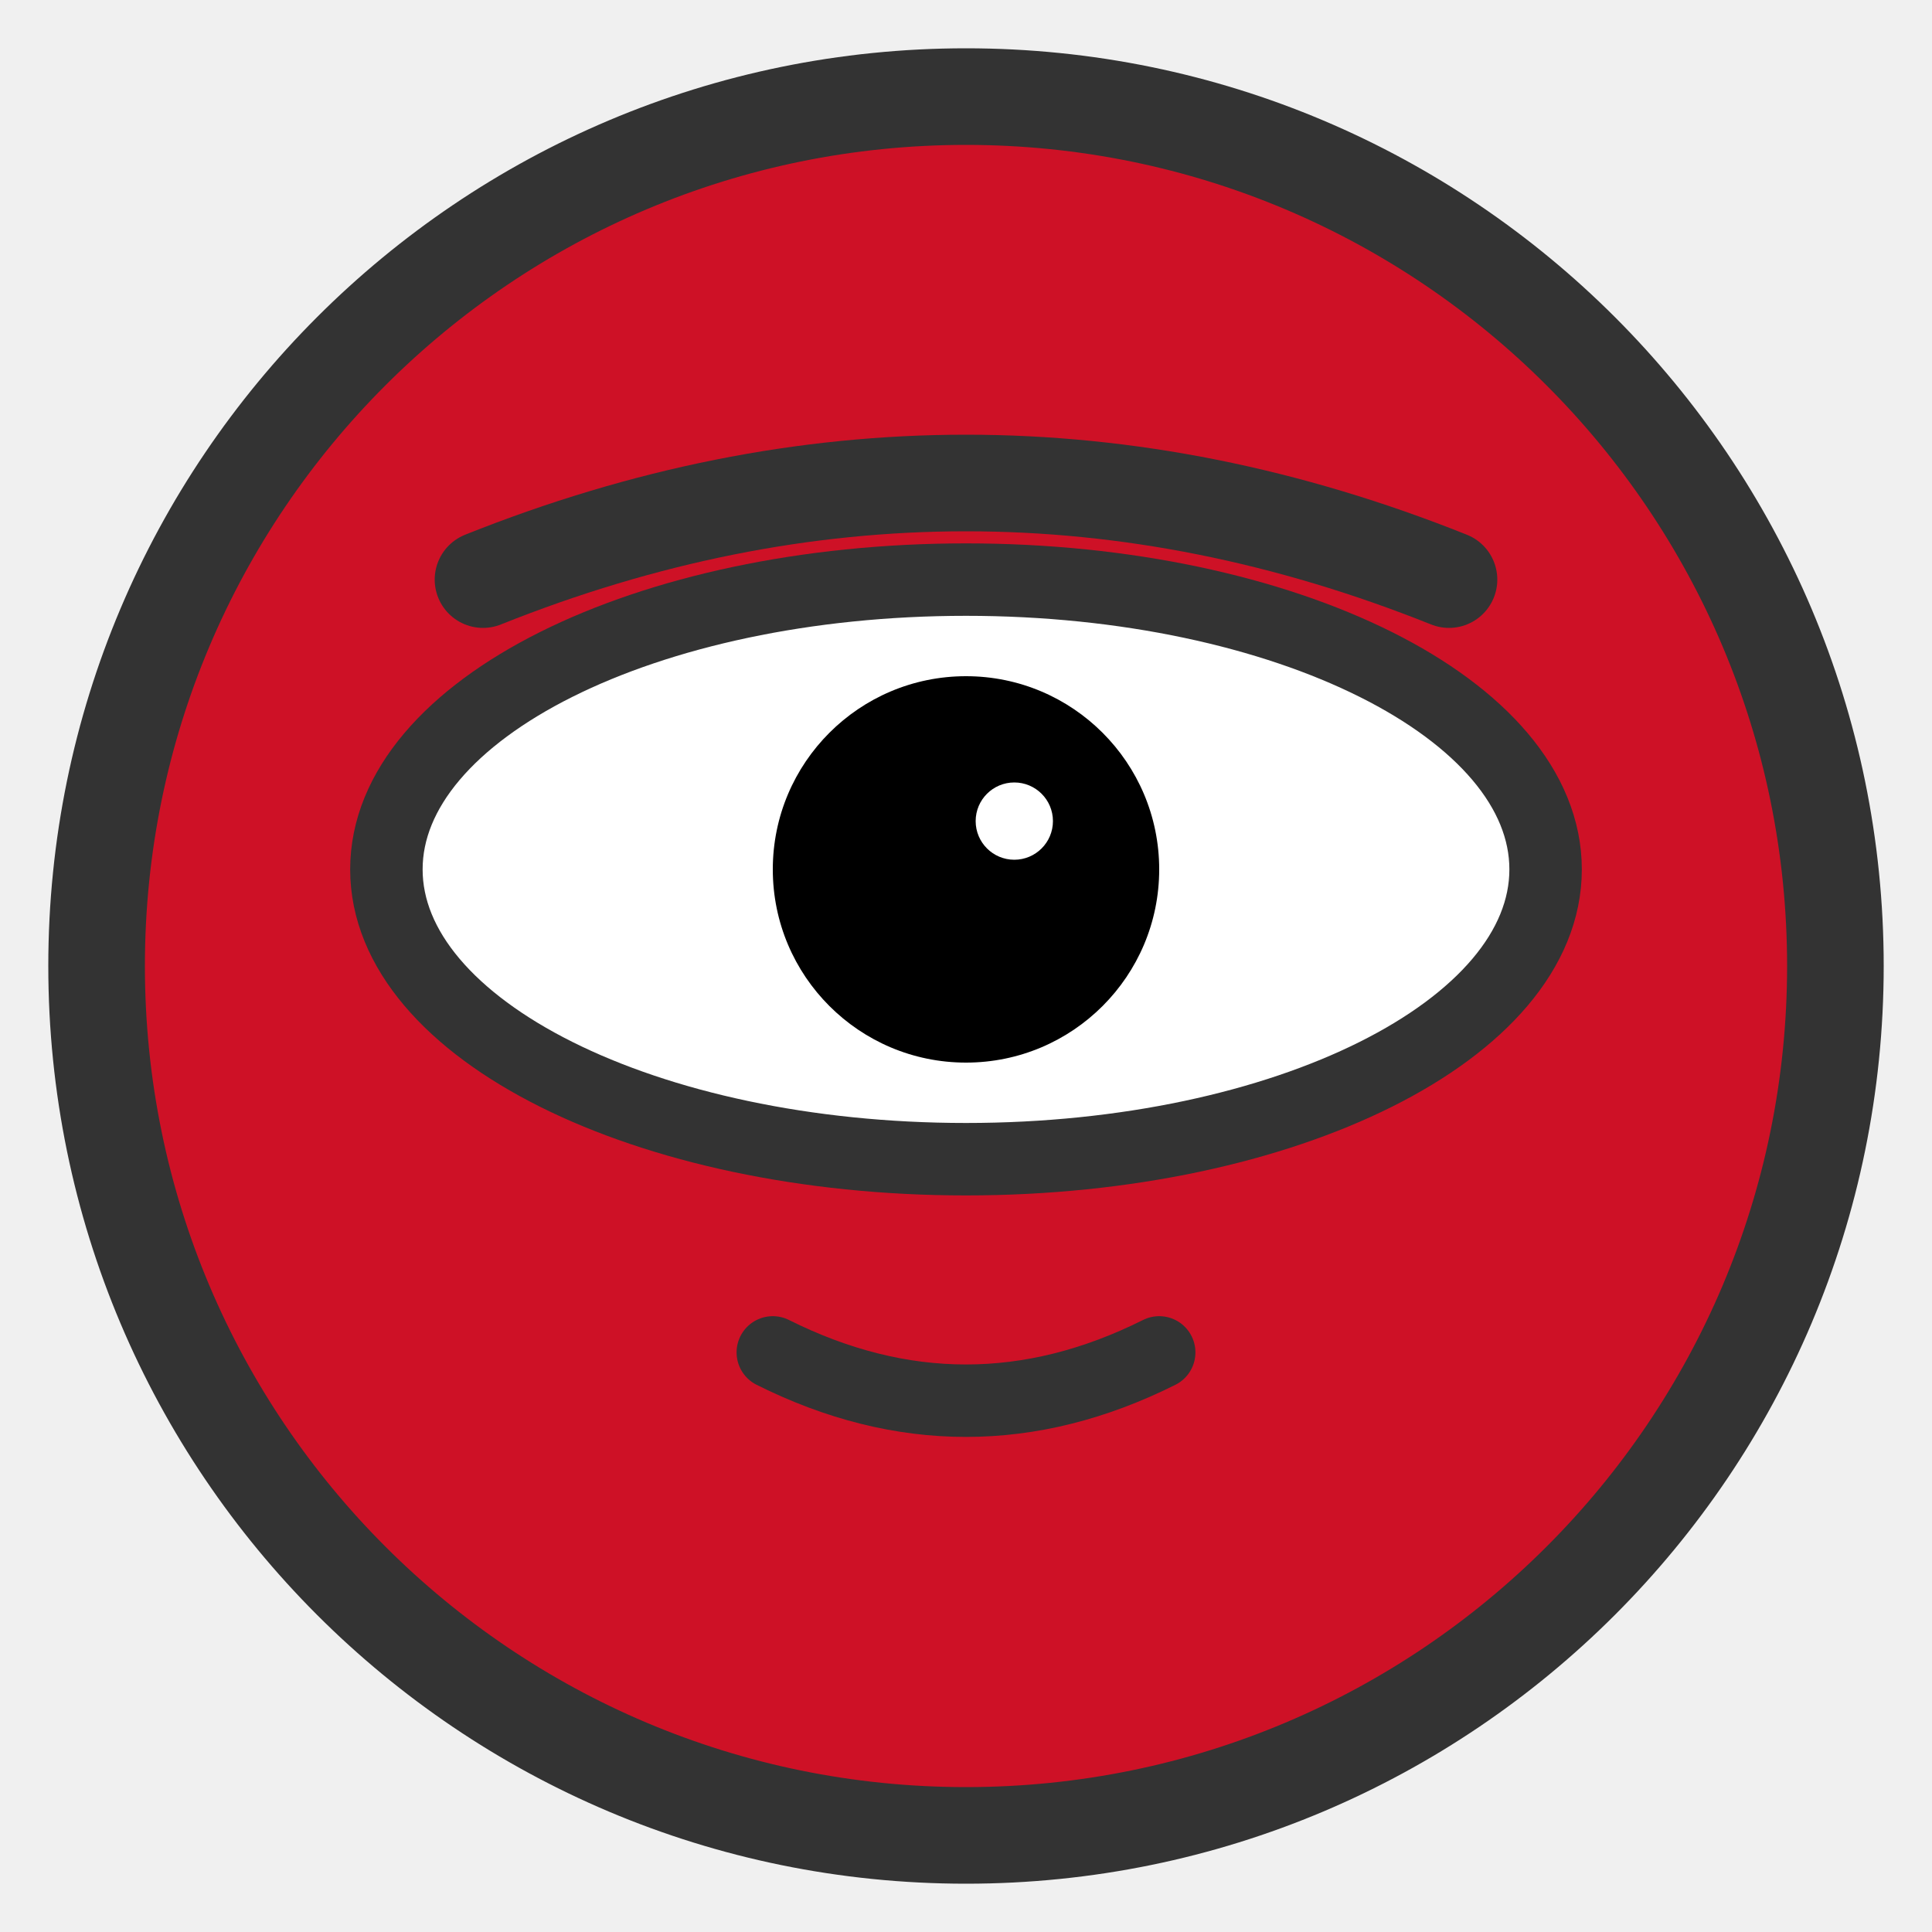
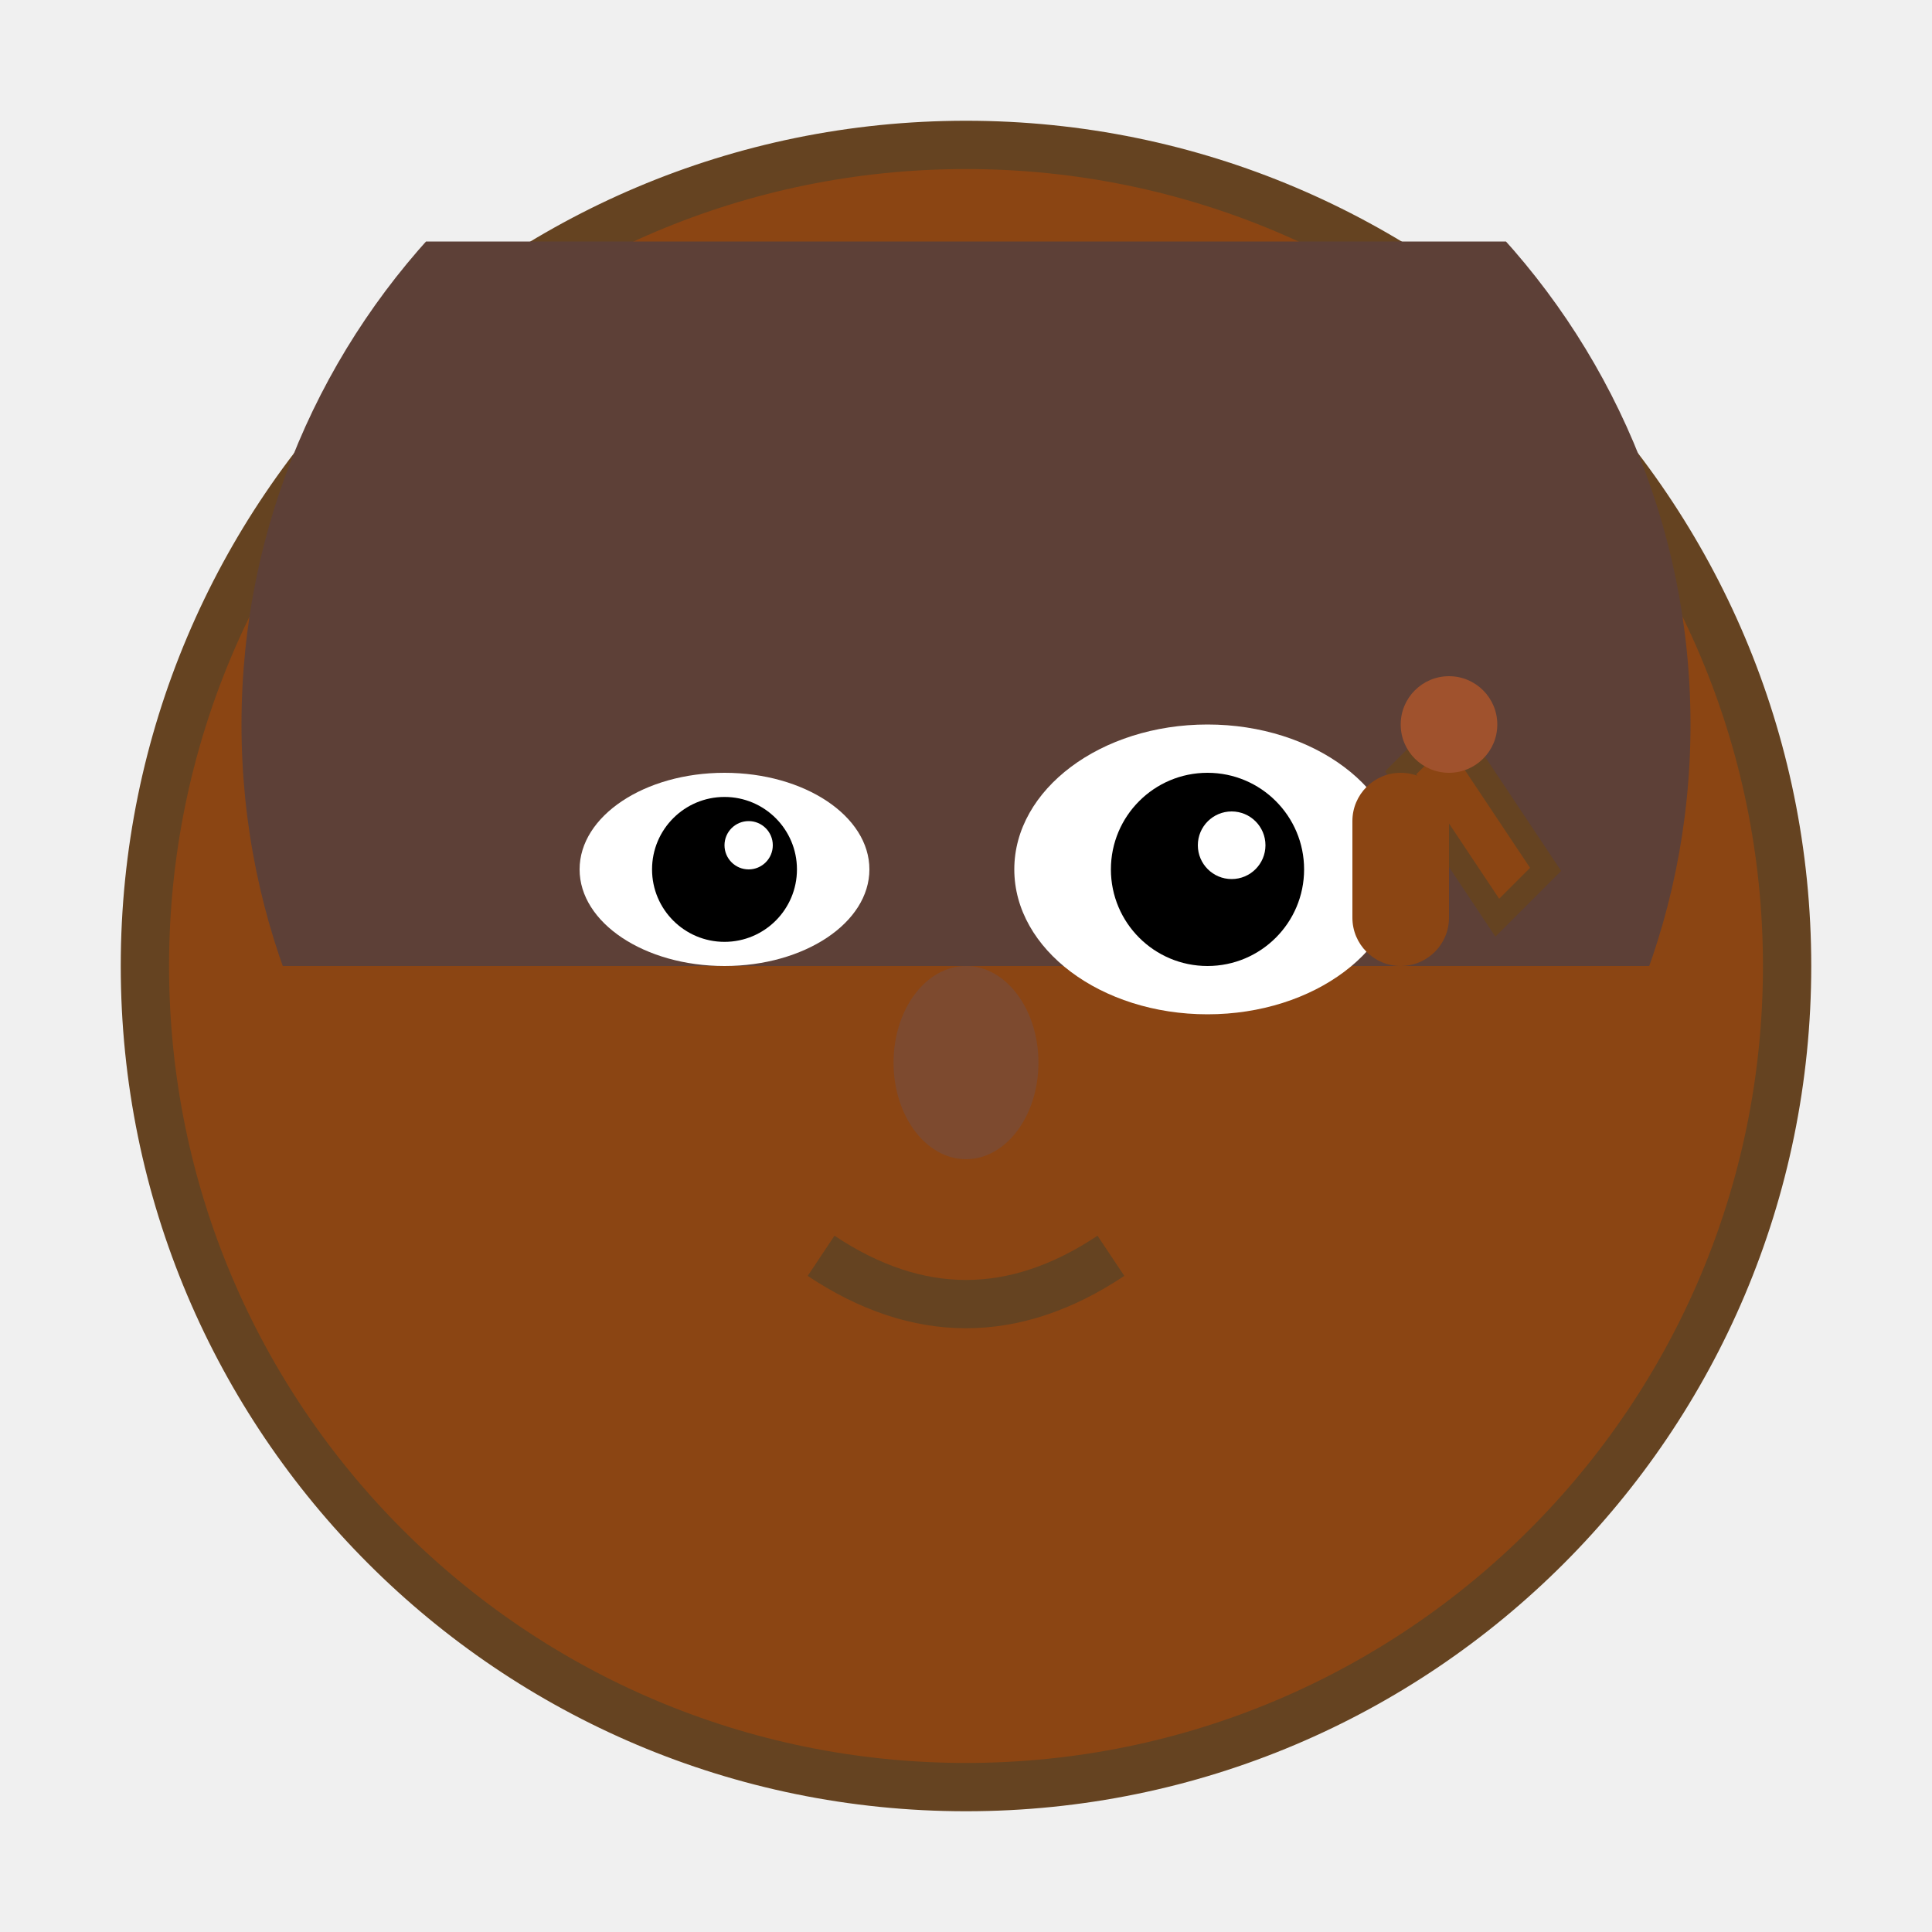
<svg xmlns="http://www.w3.org/2000/svg" viewBox="0 0 40 40">
-   <circle cx="20" cy="20" r="18" stroke="#333" stroke-width="2" fill="#ce1126" />
-   <ellipse cx="20" cy="18" rx="12" ry="6" fill="white" stroke="#333" stroke-width="1.5" />
-   <circle cx="20" cy="18" r="4" fill="#000" />
-   <circle cx="20" cy="18" r="2" fill="black" />
-   <circle cx="21" cy="17" r="0.8" fill="white" />
-   <path d="M10 12 Q15 10 20 10 Q25 10 30 12" stroke="#333" stroke-width="2" stroke-linecap="round" fill="none" />
-   <path d="M16 28 Q20 30 24 28" stroke="#333" stroke-width="1.5" stroke-linecap="round" fill="none" />
+   <circle cx="20" cy="20" r="17" fill="#8B4513" stroke="#654321" stroke-width="1" />
+   <circle cx="20" cy="15" r="15" fill="#5D4037" clip-path="url(#topHead)" />
+   <defs>
+     <clipPath id="topHead">
+       <rect x="5" y="5" width="30" height="15" />
+     </clipPath>
+   </defs>
+   <ellipse cx="15" cy="18" rx="3" ry="2" fill="white" />
+   <ellipse cx="25" cy="18" rx="4" ry="3" fill="white" />
+   <circle cx="15" cy="18" r="1.5" fill="black" />
+   <circle cx="25" cy="18" r="2" fill="black" />
+   <circle cx="15.5" cy="17.5" r="0.5" fill="white" />
+   <circle cx="25.5" cy="17.5" r="0.7" fill="white" />
+   <ellipse cx="20" cy="22" rx="1.5" ry="2" fill="#7D4A2F" />
+   <path d="M17 26 Q20 28 23 26" stroke="#654321" stroke-width="1" fill="none" />
+   <path d="M30 15 L32 18 L31 19 L29 16 Z" fill="#8B4513" stroke="#654321" stroke-width="0.5" />
+   <circle cx="30" cy="15" r="1" fill="#A0522D" />
+   <rect x="28" y="16" width="2" height="4" fill="#8B4513" rx="1" />
</svg>
